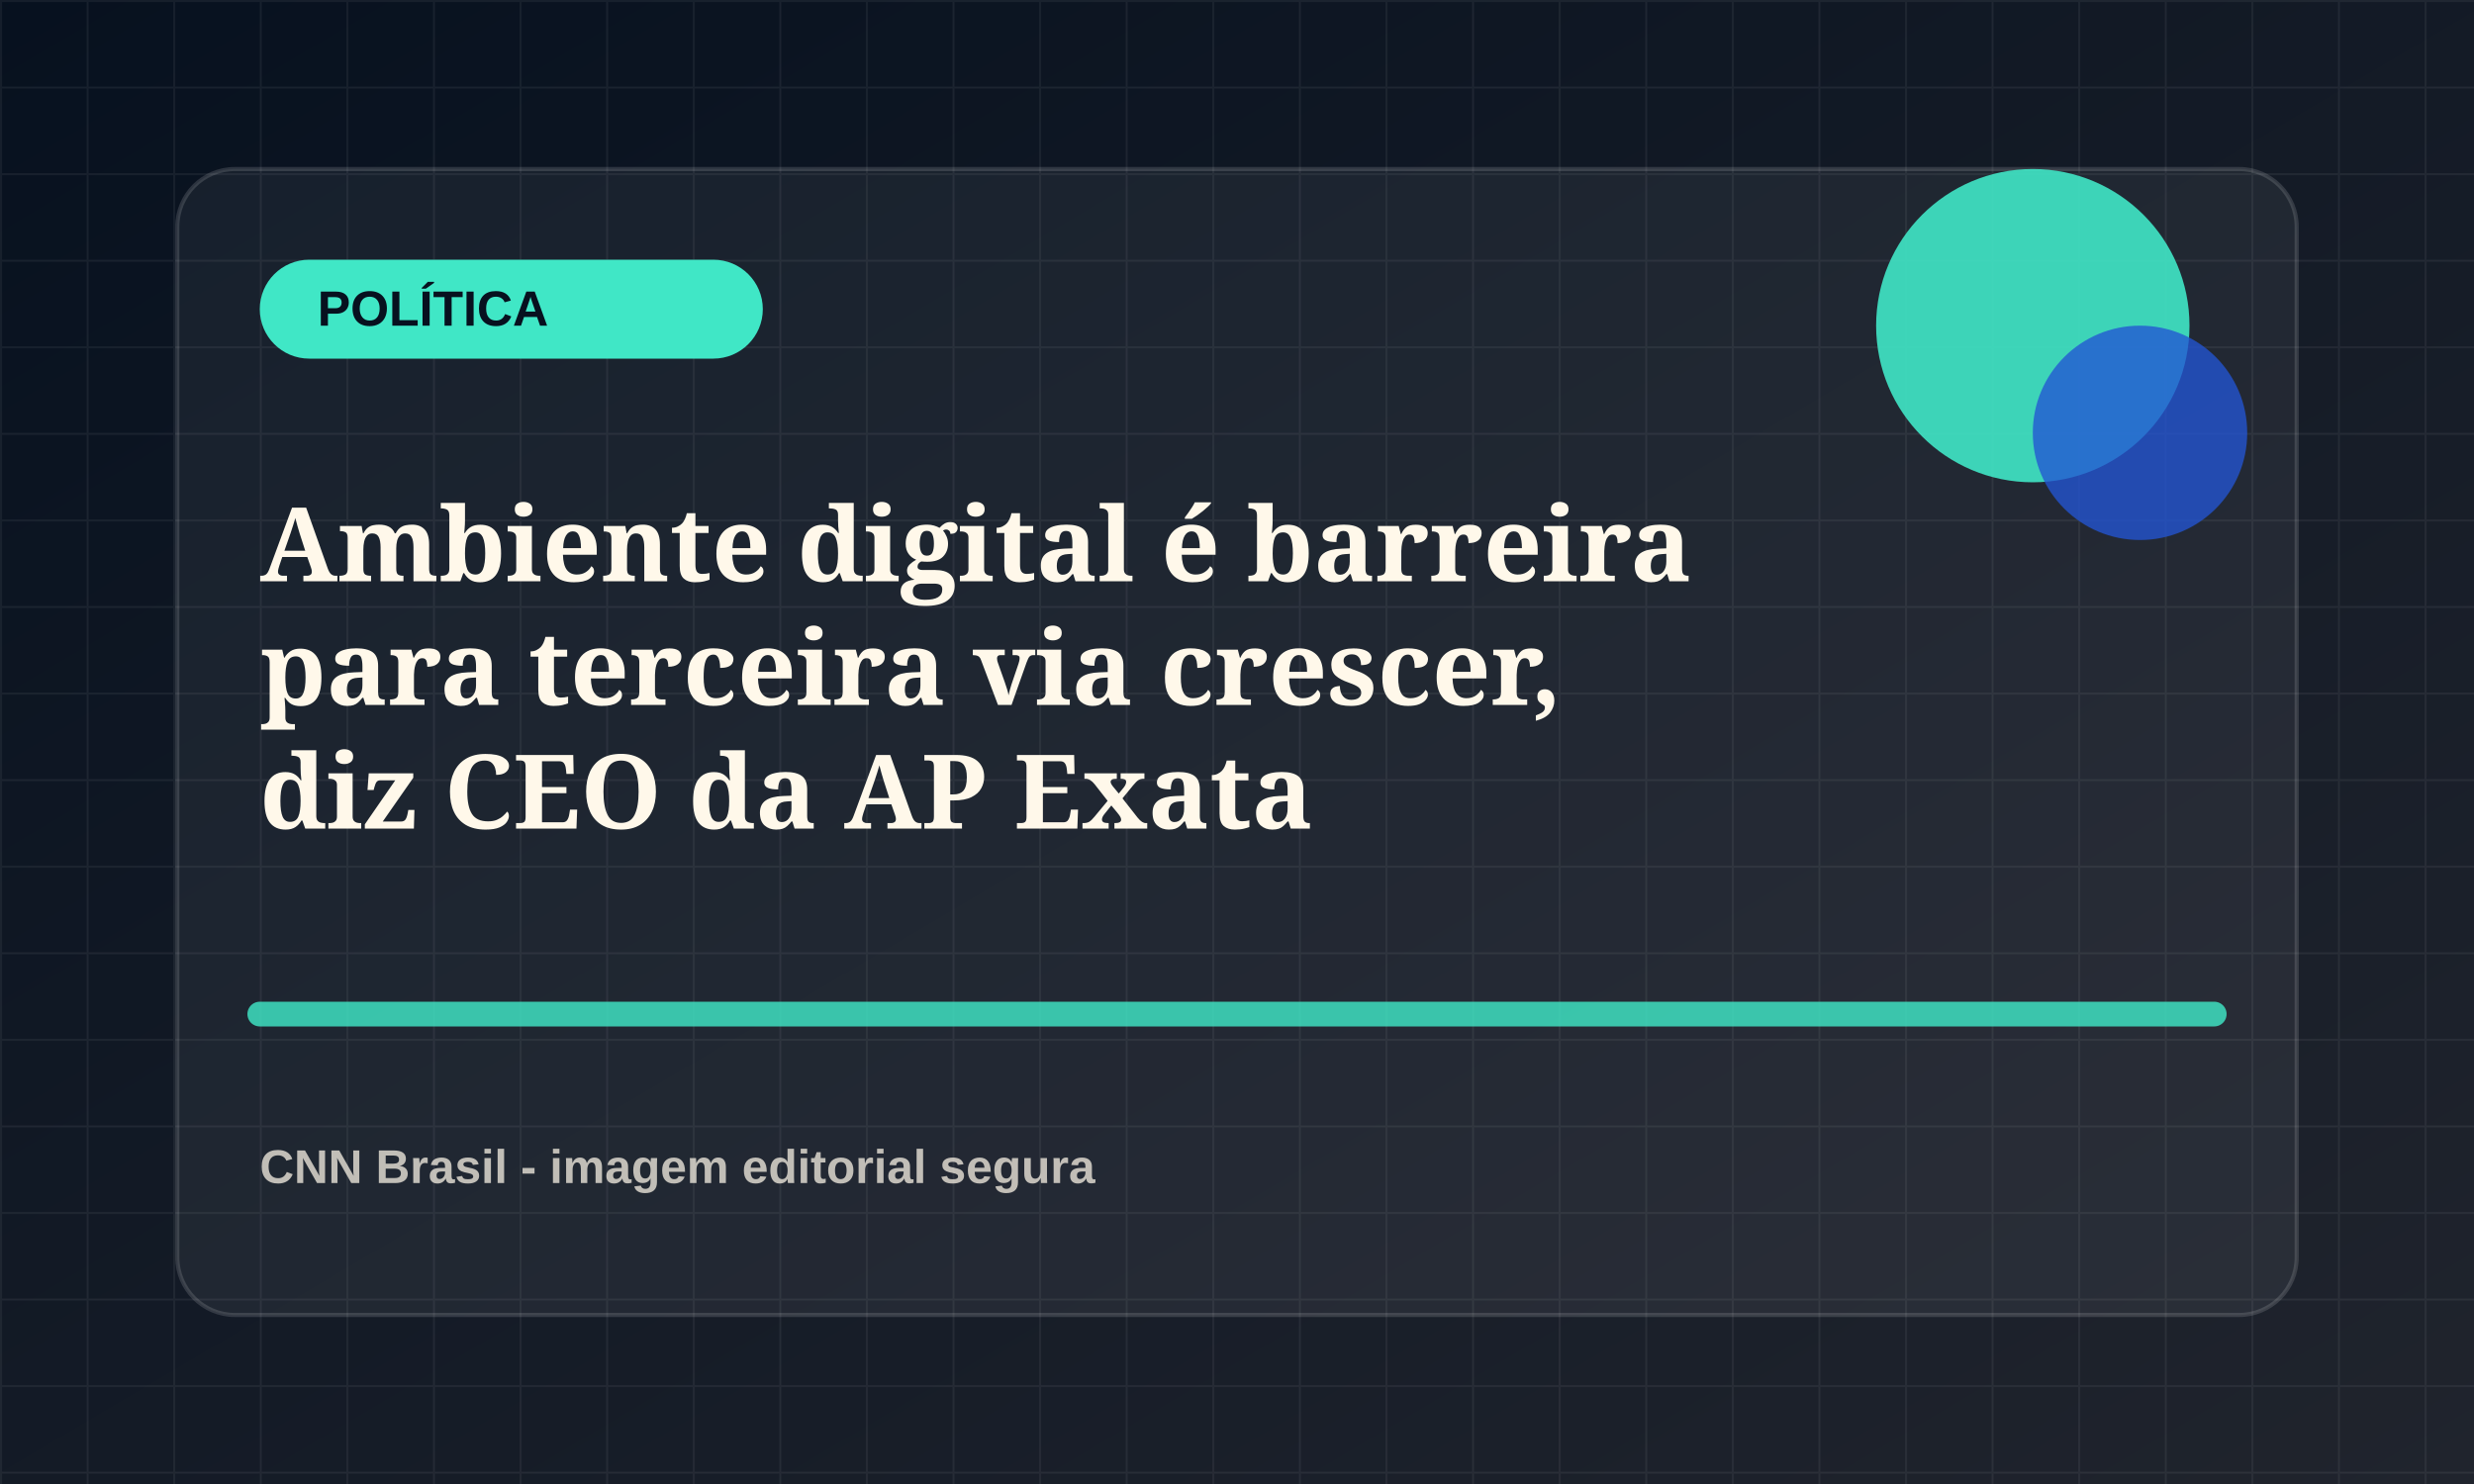
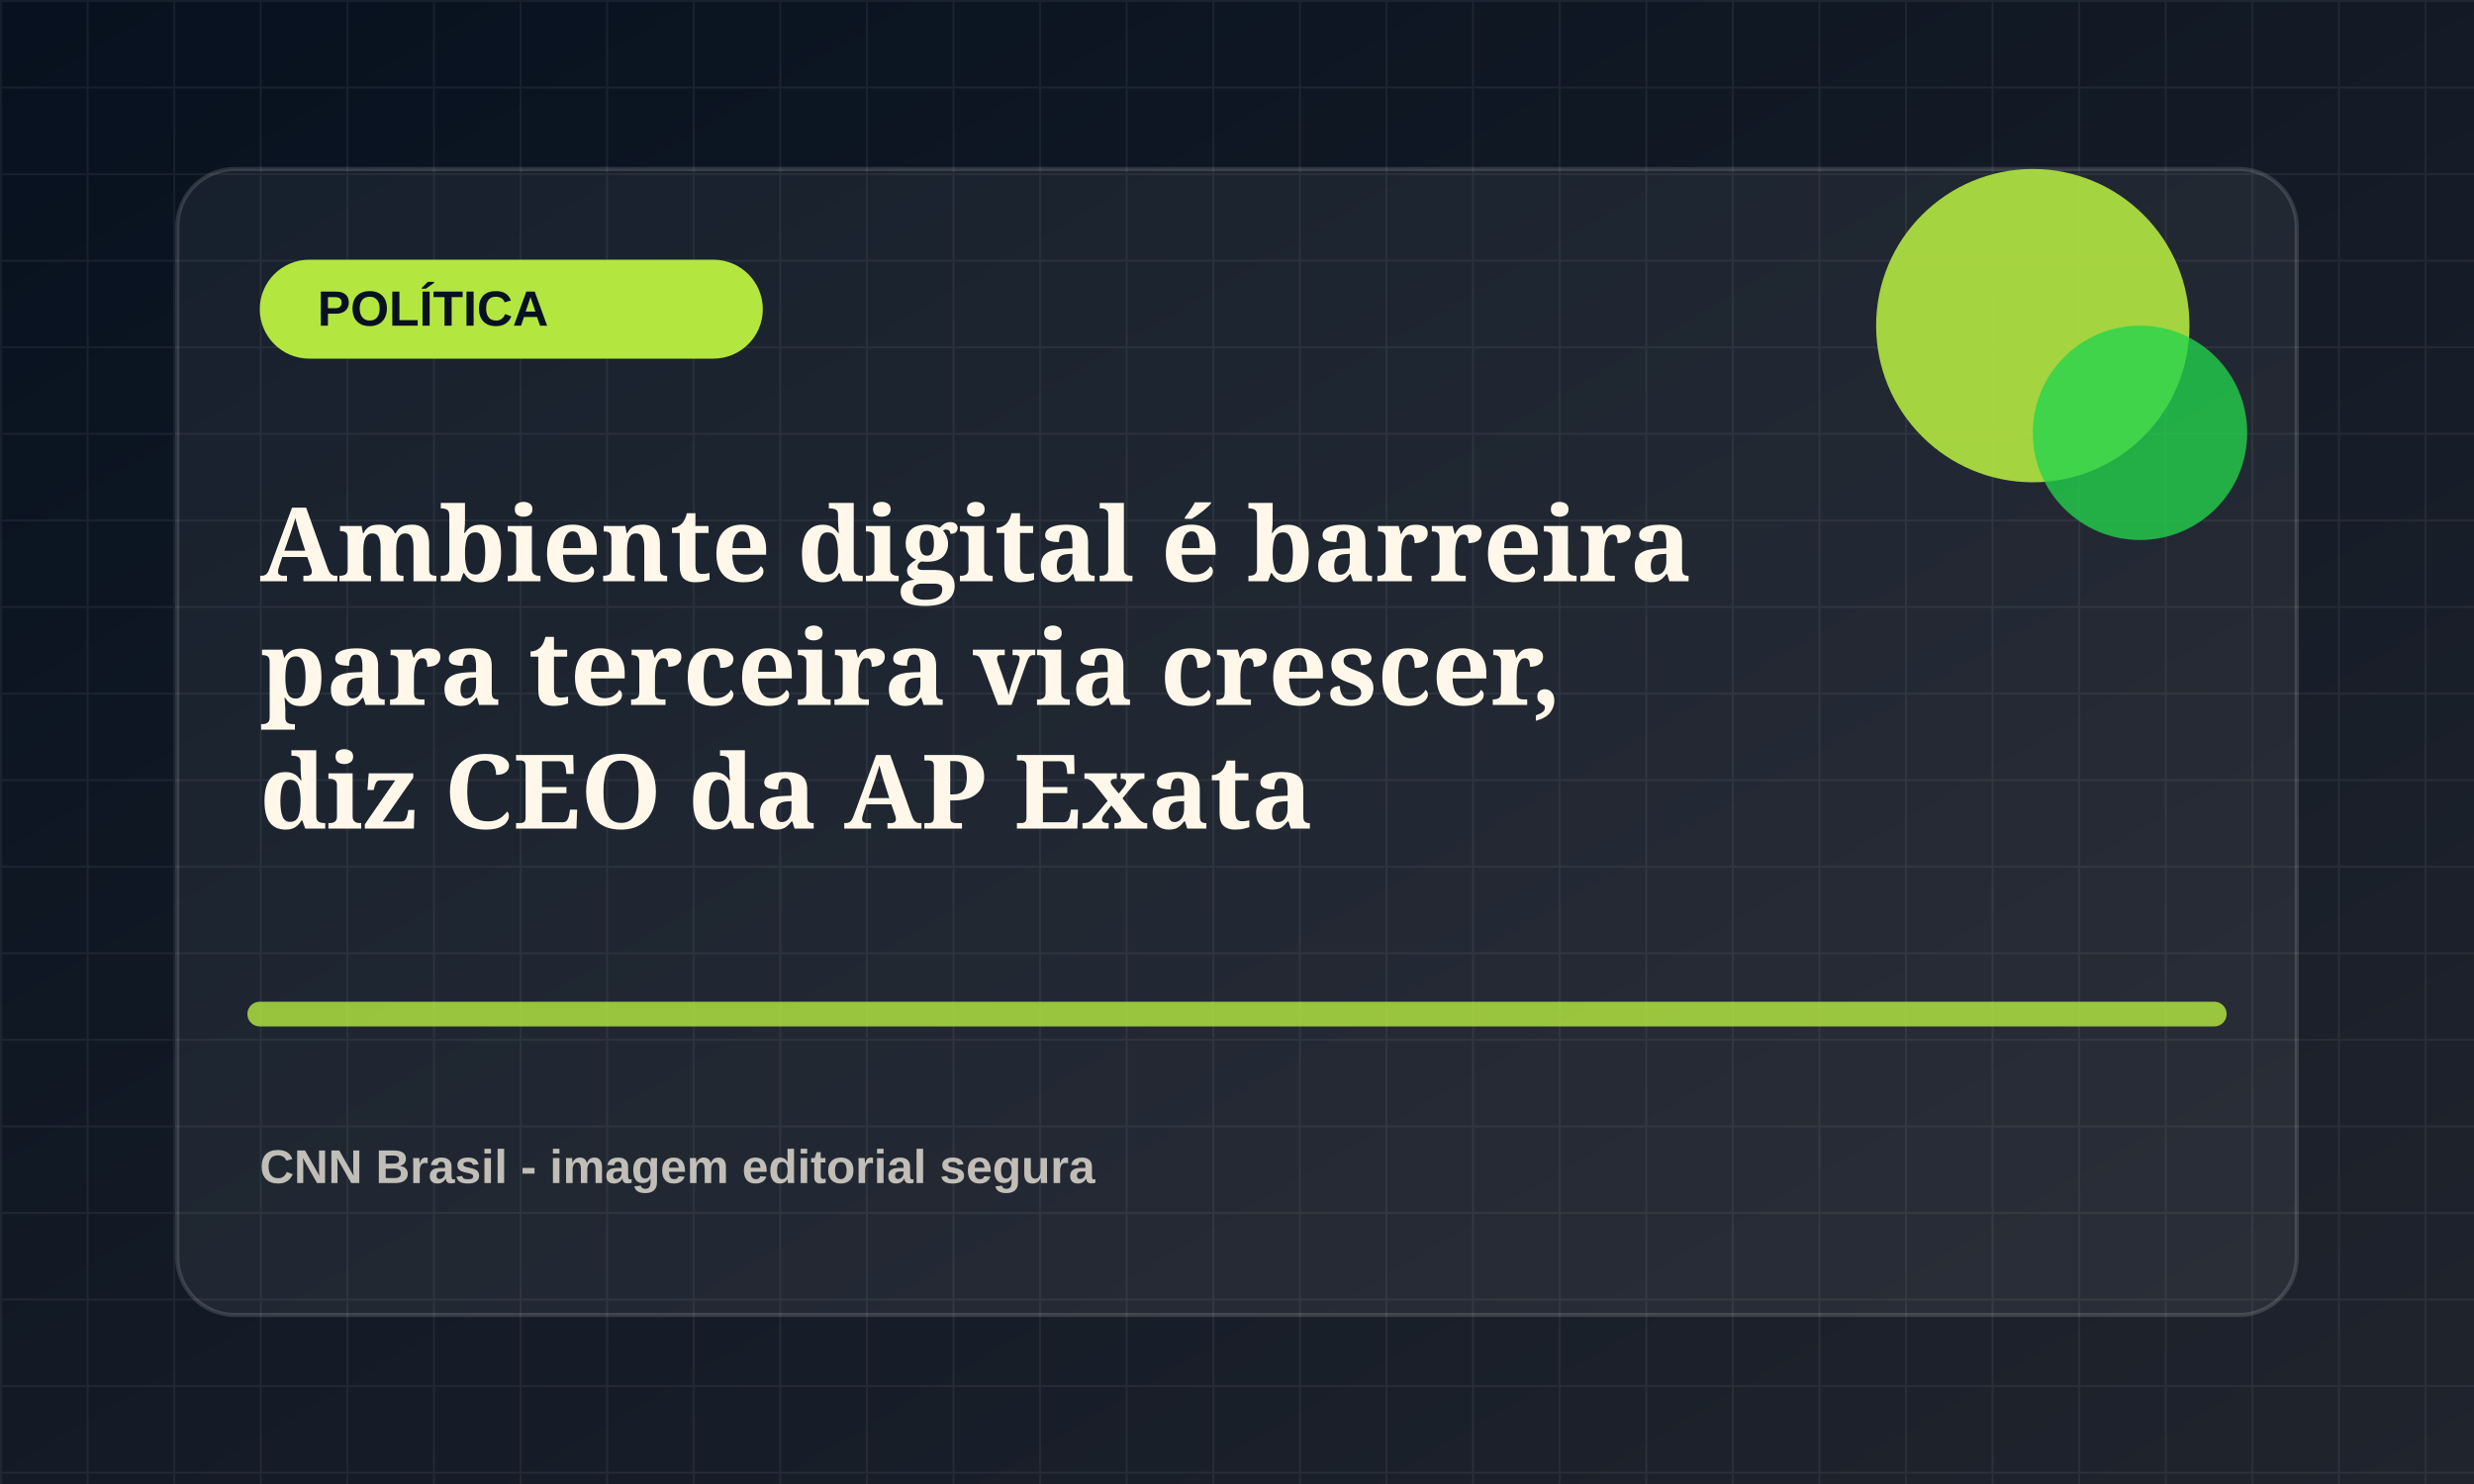
<svg xmlns="http://www.w3.org/2000/svg" viewBox="0 0 1200 720">
  <defs>
    <linearGradient id="bg" x1="0" x2="1" y1="0" y2="1">
      <stop offset="0" stop-color="#07111f" />
      <stop offset="1" stop-color="#20242d" />
    </linearGradient>
    <pattern id="grid" width="42" height="42" patternUnits="userSpaceOnUse">
      <path d="M42 0H0v42" fill="none" stroke="rgba(255,255,255,.055)" stroke-width="2" />
    </pattern>
  </defs>
  <rect width="1200" height="720" fill="url(#bg)" />
  <rect width="1200" height="720" fill="url(#grid)" />
  <rect x="86" y="82" width="1028" height="556" rx="28" fill="rgba(255,255,255,.055)" stroke="rgba(255,255,255,.14)" stroke-width="2" />
-   <rect x="126" y="126" width="244" height="48" rx="24" fill="hsl(168 78% 58%)" />
+   <rect x="126" y="126" width="244" height="48" rx="24" fill="hsl(79 78% 58%)" />
  <text x="154" y="158" fill="#07111f" font-family="Arial, sans-serif" font-size="24" font-weight="800">POLÍTICA</text>
-   <circle cx="986" cy="158" r="76" fill="hsl(168 78% 58%)" opacity=".9" />
-   <circle cx="1038" cy="210" r="52" fill="hsl(223 72% 48%)" opacity=".78" />
-   <path d="M126 492h948" stroke="hsl(168 78% 58%)" stroke-width="12" stroke-linecap="round" opacity=".82" />
+   <circle cx="986" cy="158" r="76" fill="hsl(79 78% 58%)" opacity=".9" />
+   <circle cx="1038" cy="210" r="52" fill="hsl(134 72% 48%)" opacity=".78" />
+   <path d="M126 492h948" stroke="hsl(79 78% 58%)" stroke-width="12" stroke-linecap="round" opacity=".82" />
  <text x="126" y="282" fill="#fff8ea" font-family="Georgia, serif" font-size="50" font-weight="700">
    <tspan x="126" dy="0">Ambiente digital é barreira</tspan>
    <tspan x="126" dy="60">para terceira via crescer,</tspan>
    <tspan x="126" dy="60">diz CEO da AP Exata</tspan>
  </text>
  <text x="126" y="574" fill="rgba(255,248,234,.72)" font-family="Arial, sans-serif" font-size="23" font-weight="700">CNN Brasil - imagem editorial segura</text>
</svg>
